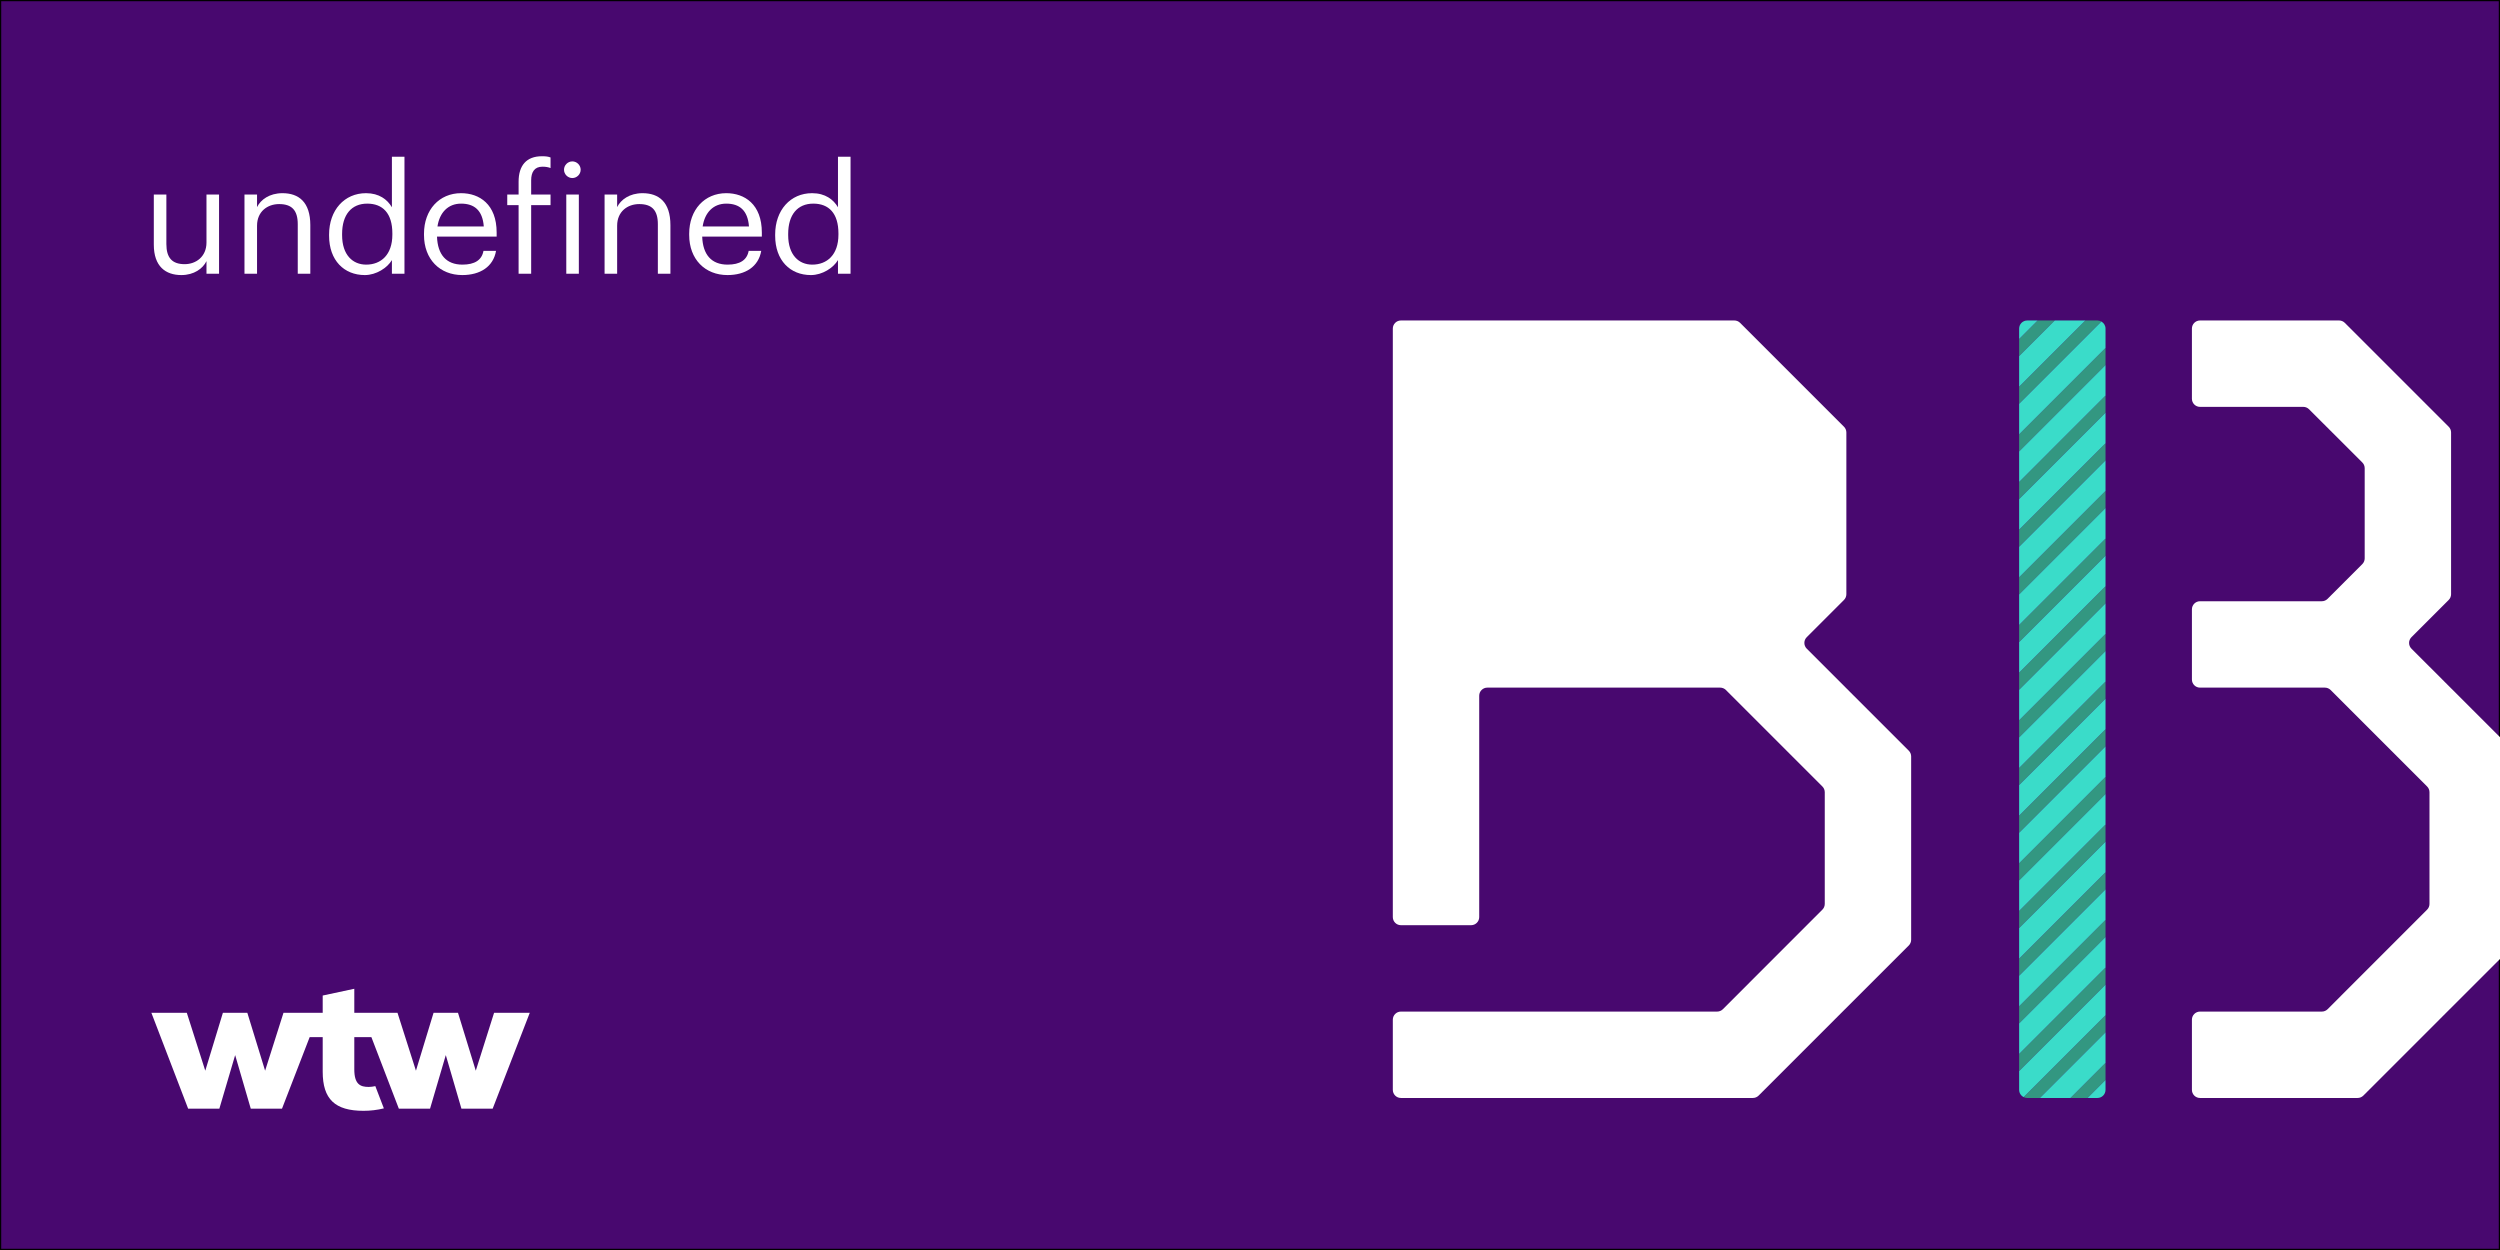
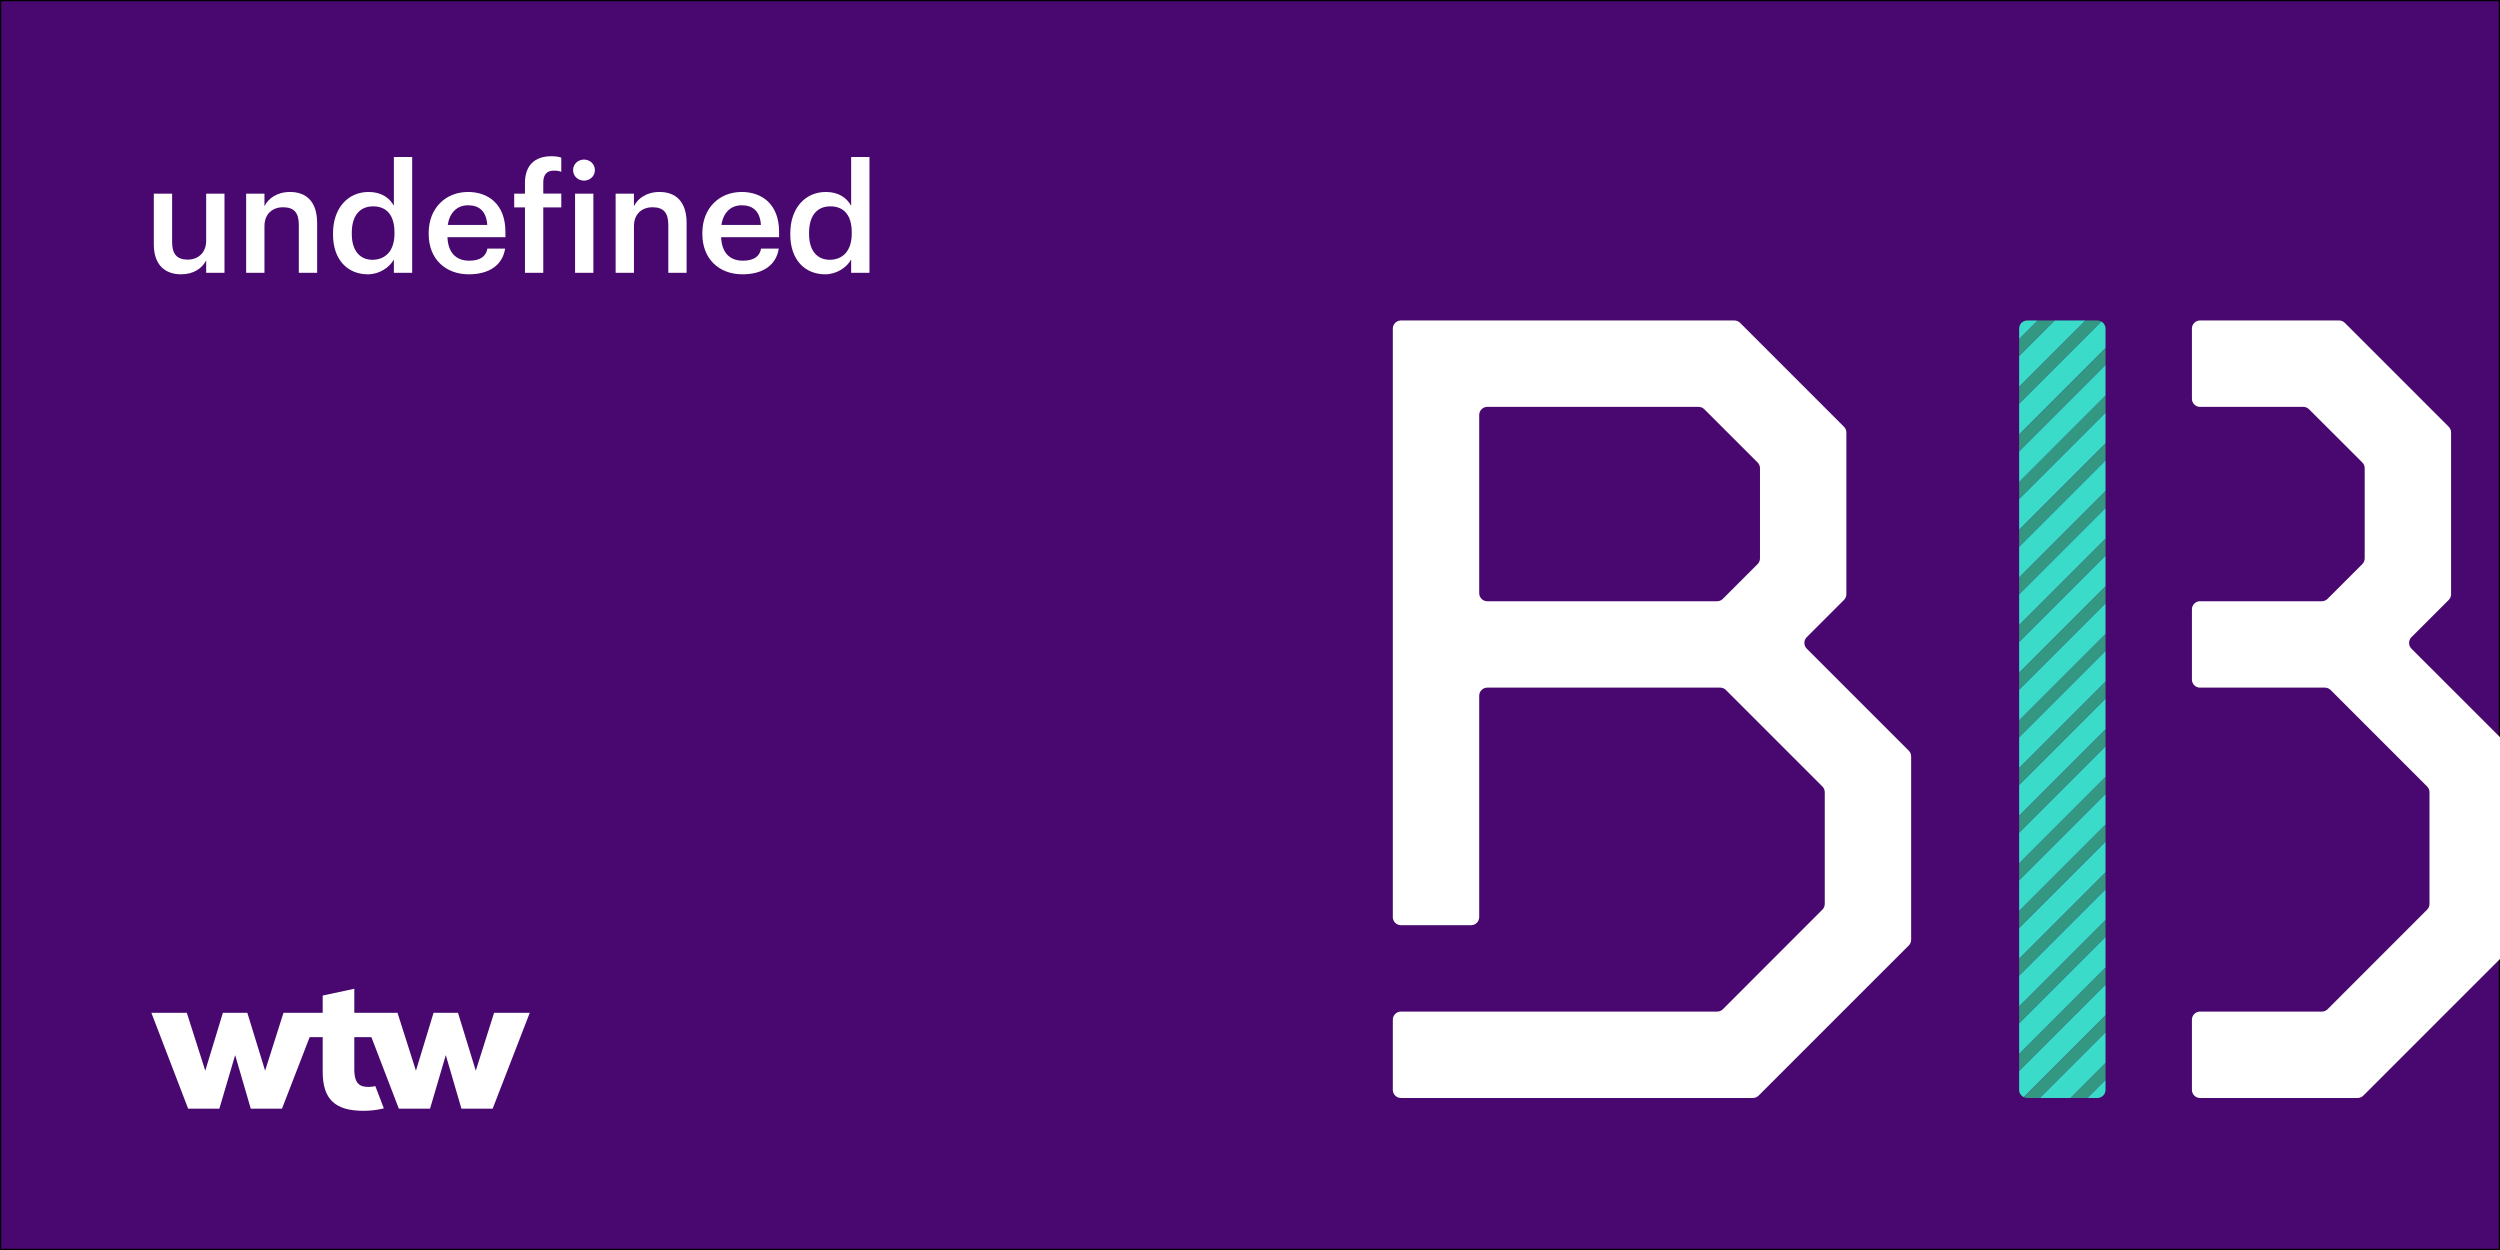
<svg xmlns="http://www.w3.org/2000/svg" xmlns:xlink="http://www.w3.org/1999/xlink" version="1.1" x="0px" y="0px" viewBox="0 0 1024 512" style="enable-background:new 0 0 1024 512;" xml:space="preserve">
  <g id="Layer_1">
    <g id="Main_x5F_Purple_x5F_BG_x5F_layer">
	</g>
  </g>
  <g id="crop">
    <g>
      <defs>
        <rect id="SVGID_1_" width="1024" height="512" />
      </defs>
-       <clipPath id="SVGID_00000134209495957188104110000009166142111095246214_">
+       <clipPath id="SVGID_00000138552863471528707520000012483319147755165074_">
        <use xlink:href="#SVGID_1_" style="overflow:visible;" />
      </clipPath>
-       <rect style="clip-path:url(#SVGID_00000134209495957188104110000009166142111095246214_);fill:#48086F;stroke:#000000;stroke-miterlimit:10;" width="1024" height="512" />
-       <g style="clip-path:url(#SVGID_00000134209495957188104110000009166142111095246214_);">
-         <path style="fill:#FFFFFF;" d="M63,100.206V79.686h5.146v20.272c0,5.704,2.418,8.245,7.501,8.245     c4.588,0,8.928-3.037,8.928-8.865V79.686h5.146v32.424h-5.146v-5.146c-1.488,3.038-5.084,5.703-10.292,5.703     C67.835,112.667,63,109.134,63,100.206z" />
-         <path style="fill:#FFFFFF;" d="M100.137,79.686h5.146v5.146c1.488-3.038,5.083-5.704,10.416-5.704     c6.695,0,11.407,3.658,11.407,13.082v19.9h-5.146V91.837c0-5.704-2.417-8.246-7.625-8.246c-4.773,0-9.051,3.038-9.051,8.865     v19.653h-5.146V79.686z" />
-         <path style="fill:#FFFFFF;" d="M134.795,96.548v-0.495c0-9.92,6.199-16.926,15.127-16.926c5.394,0,8.742,2.604,10.602,5.766     V64.187h5.146v47.923h-5.146v-5.58c-1.86,3.162-6.386,6.138-11.098,6.138C140.933,112.667,134.795,106.653,134.795,96.548z      M160.71,96.114v-0.496c0-8.308-3.968-12.213-10.292-12.213c-6.448,0-10.292,4.525-10.292,12.399V96.3     c0,8.184,4.402,12.09,9.857,12.09C155.998,108.39,160.71,104.422,160.71,96.114z" />
-         <path style="fill:#FFFFFF;" d="M173.669,96.238v-0.496c0-9.795,6.261-16.615,15.189-16.615c7.501,0,14.569,4.526,14.569,16.119     v1.674h-24.427c0.248,7.378,3.782,11.47,10.416,11.47c5.021,0,7.936-1.86,8.617-5.642h5.146c-1.116,6.51-6.51,9.919-13.825,9.919     C180.179,112.667,173.669,106.22,173.669,96.238z M198.158,92.767c-0.496-6.695-3.968-9.361-9.299-9.361     c-5.27,0-8.804,3.596-9.671,9.361H198.158z" />
-         <path style="fill:#FFFFFF;" d="M212.419,84.025h-4.65v-4.34h4.65v-5.27c0-6.572,3.162-10.416,9.547-10.416     c1.674,0,2.542,0.124,3.534,0.496v4.34c-0.93-0.372-1.922-0.558-3.348-0.558c-3.286,0-4.588,2.293-4.588,5.579v5.828h7.936v4.34     h-7.936v28.084h-5.146V84.025z" />
-         <path style="fill:#FFFFFF;" d="M231.019,69.518c0-1.859,1.55-3.409,3.41-3.409s3.41,1.55,3.41,3.409c0,1.86-1.55,3.41-3.41,3.41     S231.019,71.378,231.019,69.518z M231.948,79.686h5.146v32.424h-5.146V79.686z" />
-         <path style="fill:#FFFFFF;" d="M247.634,79.686h5.146v5.146c1.488-3.038,5.083-5.704,10.416-5.704     c6.695,0,11.407,3.658,11.407,13.082v19.9h-5.146V91.837c0-5.704-2.417-8.246-7.625-8.246c-4.773,0-9.051,3.038-9.051,8.865     v19.653h-5.146V79.686z" />
-         <path style="fill:#FFFFFF;" d="M282.292,96.238v-0.496c0-9.795,6.261-16.615,15.189-16.615c7.501,0,14.569,4.526,14.569,16.119     v1.674h-24.427c0.248,7.378,3.782,11.47,10.416,11.47c5.021,0,7.936-1.86,8.617-5.642h5.146c-1.116,6.51-6.51,9.919-13.825,9.919     C288.801,112.667,282.292,106.22,282.292,96.238z M306.78,92.767c-0.496-6.695-3.968-9.361-9.299-9.361     c-5.27,0-8.804,3.596-9.671,9.361H306.78z" />
-         <path style="fill:#FFFFFF;" d="M317.507,96.548v-0.495c0-9.92,6.199-16.926,15.127-16.926c5.394,0,8.742,2.604,10.602,5.766     V64.187h5.146v47.923h-5.146v-5.58c-1.86,3.162-6.386,6.138-11.098,6.138C323.645,112.667,317.507,106.653,317.507,96.548z      M343.422,96.114v-0.496c0-8.308-3.968-12.213-10.292-12.213c-6.448,0-10.292,4.525-10.292,12.399V96.3     c0,8.184,4.402,12.09,9.857,12.09C338.71,108.39,343.422,104.422,343.422,96.114z" />
+       <rect style="clip-path:url(#SVGID_00000138552863471528707520000012483319147755165074_);fill:#48086F;stroke:#000000;stroke-miterlimit:10;" width="1024" height="512" />
+       <g style="clip-path:url(#SVGID_00000138552863471528707520000012483319147755165074_);">
+         <path style="fill:#FFFFFF;" d="M63,100.082V79.313h7.501v19.9c0,4.897,2.046,7.13,6.386,7.13c4.03,0,7.563-2.604,7.563-7.75     v-19.28h7.501v32.424h-7.501v-5.084c-1.612,3.162-5.021,5.704-10.292,5.704C67.774,112.357,63,108.699,63,100.082z" />
+         <path style="fill:#FFFFFF;" d="M100.82,79.313h7.501v5.146c1.55-3.162,5.146-5.828,10.478-5.828     c6.509,0,11.097,3.782,11.097,12.71v20.396h-7.501V92.022c0-4.897-1.984-7.13-6.448-7.13c-4.216,0-7.625,2.604-7.625,7.75v19.095     h-7.501V79.313z" />
+         <path style="fill:#FFFFFF;" d="M136.407,96.052v-0.495c0-10.354,6.138-16.926,14.569-16.926c5.27,0,8.556,2.418,10.354,5.642     V64.31h7.501v47.428h-7.501v-5.456c-1.736,3.225-5.89,6.076-10.663,6.076C142.545,112.357,136.407,106.592,136.407,96.052z      M161.578,95.681v-0.496c0-7.13-3.286-10.664-8.741-10.664c-5.518,0-8.742,3.844-8.742,10.85v0.496     c0,7.13,3.596,10.539,8.432,10.539C157.734,106.405,161.578,102.934,161.578,95.681z" />
+         <path style="fill:#FFFFFF;" d="M175.591,95.866V95.37c0-10.043,6.881-16.739,16.119-16.739c8.06,0,15.313,4.774,15.313,16.367     v2.17h-23.745c0.248,6.138,3.348,9.609,8.927,9.609c4.526,0,6.882-1.798,7.44-4.96h7.253c-1.054,6.82-6.572,10.54-14.879,10.54     C182.472,112.357,175.591,106.096,175.591,95.866z M199.583,92.146c-0.372-5.58-3.224-8.06-7.874-8.06     c-4.526,0-7.563,3.038-8.308,8.06H199.583z" />
+         <path style="fill:#FFFFFF;" d="M215.021,84.955h-4.402v-5.642h4.402v-4.34c0-7.13,3.906-10.974,10.788-10.974     c1.86,0,2.914,0.186,4.092,0.558v5.828c-0.868-0.372-1.798-0.496-3.162-0.496c-2.976,0-4.216,1.984-4.216,4.773v4.65h7.378v5.642     h-7.378v26.782h-7.501V84.955z" />
+         <path style="fill:#FFFFFF;" d="M234.738,69.704c0-2.48,1.984-4.34,4.464-4.34s4.464,1.859,4.464,4.34     c0,2.417-1.984,4.277-4.464,4.277S234.738,72.121,234.738,69.704z M235.544,79.313h7.501v32.424h-7.501V79.313z" />
+         <path style="fill:#FFFFFF;" d="M252.16,79.313h7.501v5.146c1.55-3.162,5.146-5.828,10.478-5.828     c6.509,0,11.097,3.782,11.097,12.71v20.396h-7.501V92.022c0-4.897-1.984-7.13-6.448-7.13c-4.216,0-7.625,2.604-7.625,7.75v19.095     h-7.501V79.313z" />
+         <path style="fill:#FFFFFF;" d="M287.685,95.866V95.37c0-10.043,6.881-16.739,16.119-16.739c8.06,0,15.313,4.774,15.313,16.367     v2.17h-23.745c0.248,6.138,3.348,9.609,8.927,9.609c4.526,0,6.882-1.798,7.44-4.96h7.253c-1.054,6.82-6.572,10.54-14.879,10.54     C294.566,112.357,287.685,106.096,287.685,95.866z M311.678,92.146c-0.372-5.58-3.224-8.06-7.874-8.06     c-4.526,0-7.563,3.038-8.308,8.06H311.678z" />
+         <path style="fill:#FFFFFF;" d="M323.706,96.052v-0.495c0-10.354,6.138-16.926,14.569-16.926c5.27,0,8.556,2.418,10.354,5.642     V64.31h7.501v47.428h-7.501v-5.456c-1.736,3.225-5.89,6.076-10.663,6.076C329.844,112.357,323.706,106.592,323.706,96.052z      M348.876,95.681v-0.496c0-7.13-3.286-10.664-8.741-10.664c-5.518,0-8.742,3.844-8.742,10.85v0.496     c0,7.13,3.596,10.539,8.432,10.539C345.033,106.405,348.876,102.934,348.876,95.681z" />
      </g>
-       <polygon style="clip-path:url(#SVGID_00000134209495957188104110000009166142111095246214_);fill:#339781;" points="    827.038,341.097 862.423,305.712 862.423,298.7 827.038,334.084   " />
-       <polygon style="clip-path:url(#SVGID_00000134209495957188104110000009166142111095246214_);fill:#339781;" points="    827.038,184.916 862.423,149.531 862.423,142.52 827.038,177.904   " />
-       <path style="clip-path:url(#SVGID_00000134209495957188104110000009166142111095246214_);fill:#339781;" d="M827.038,165.394    l33.686-33.686c-0.481-0.271-1.028-0.438-1.619-0.438h-4.955l-27.112,27.112V165.394z" />
-       <polygon style="clip-path:url(#SVGID_00000134209495957188104110000009166142111095246214_);fill:#339781;" points="    827.038,360.619 862.423,325.235 862.423,318.223 827.038,353.607   " />
-       <polygon style="clip-path:url(#SVGID_00000134209495957188104110000009166142111095246214_);fill:#339781;" points="    827.038,204.439 862.423,169.054 862.423,162.042 827.038,197.427   " />
-       <polygon style="clip-path:url(#SVGID_00000134209495957188104110000009166142111095246214_);fill:#339781;" points="    827.038,263.006 862.423,227.622 862.423,220.609 827.038,255.994   " />
-       <polygon style="clip-path:url(#SVGID_00000134209495957188104110000009166142111095246214_);fill:#339781;" points="    827.038,321.574 862.423,286.189 862.423,279.177 827.038,314.562   " />
-       <polygon style="clip-path:url(#SVGID_00000134209495957188104110000009166142111095246214_);fill:#339781;" points="    827.038,380.142 862.423,344.757 862.423,337.745 827.038,373.13   " />
-       <polygon style="clip-path:url(#SVGID_00000134209495957188104110000009166142111095246214_);fill:#339781;" points="    827.038,282.529 862.423,247.144 862.423,240.132 827.038,275.517   " />
-       <polygon style="clip-path:url(#SVGID_00000134209495957188104110000009166142111095246214_);fill:#339781;" points="    827.038,223.961 862.423,188.577 862.423,181.564 827.038,216.949   " />
-       <polygon style="clip-path:url(#SVGID_00000134209495957188104110000009166142111095246214_);fill:#339781;" points="    827.038,302.052 862.423,266.667 862.423,259.655 827.038,295.039   " />
-       <polygon style="clip-path:url(#SVGID_00000134209495957188104110000009166142111095246214_);fill:#339781;" points="    827.038,399.664 862.423,364.28 862.423,357.267 827.038,392.652   " />
-       <path style="clip-path:url(#SVGID_00000134209495957188104110000009166142111095246214_);fill:#339781;" d="M830.356,449.731    h5.184l26.883-26.883v-7.012l-33.538,33.538C829.33,449.594,829.825,449.731,830.356,449.731z" />
-       <polygon style="clip-path:url(#SVGID_00000134209495957188104110000009166142111095246214_);fill:#339781;" points="    827.038,438.709 862.423,403.325 862.423,396.312 827.038,431.697   " />
-       <polygon style="clip-path:url(#SVGID_00000134209495957188104110000009166142111095246214_);fill:#339781;" points="    855.062,449.731 862.423,442.37 862.423,435.358 848.05,449.731   " />
-       <polygon style="clip-path:url(#SVGID_00000134209495957188104110000009166142111095246214_);fill:#339781;" points="    827.038,243.484 862.423,208.099 862.423,201.087 827.038,236.471   " />
-       <polygon style="clip-path:url(#SVGID_00000134209495957188104110000009166142111095246214_);fill:#339781;" points="    827.038,419.187 862.423,383.802 862.423,376.79 827.038,412.175   " />
-       <polygon style="clip-path:url(#SVGID_00000134209495957188104110000009166142111095246214_);fill:#339781;" points="    834.628,131.269 827.038,138.859 827.038,145.871 841.64,131.269   " />
-       <polygon style="clip-path:url(#SVGID_00000134209495957188104110000009166142111095246214_);fill:#3ADCC9;" points="    827.038,275.517 862.423,240.132 862.423,227.622 827.038,263.006   " />
-       <polygon style="clip-path:url(#SVGID_00000134209495957188104110000009166142111095246214_);fill:#3ADCC9;" points="    827.038,295.039 862.423,259.655 862.423,247.144 827.038,282.529   " />
-       <polygon style="clip-path:url(#SVGID_00000134209495957188104110000009166142111095246214_);fill:#3ADCC9;" points="    827.038,255.994 862.423,220.609 862.423,208.099 827.038,243.484   " />
-       <polygon style="clip-path:url(#SVGID_00000134209495957188104110000009166142111095246214_);fill:#3ADCC9;" points="    827.038,314.562 862.423,279.177 862.423,266.667 827.038,302.052   " />
-       <polygon style="clip-path:url(#SVGID_00000134209495957188104110000009166142111095246214_);fill:#3ADCC9;" points="    827.038,334.084 862.423,298.7 862.423,286.189 827.038,321.574   " />
-       <path style="clip-path:url(#SVGID_00000134209495957188104110000009166142111095246214_);fill:#3ADCC9;" d="M827.038,177.904    l35.385-35.385v-7.933c0-1.241-0.69-2.31-1.699-2.879l-33.686,33.686V177.904z" />
-       <polygon style="clip-path:url(#SVGID_00000134209495957188104110000009166142111095246214_);fill:#3ADCC9;" points="    827.038,145.871 827.038,158.382 854.151,131.269 841.64,131.269   " />
-       <path style="clip-path:url(#SVGID_00000134209495957188104110000009166142111095246214_);fill:#3ADCC9;" d="M830.356,131.269    c-1.832,0-3.317,1.485-3.317,3.317v4.272l7.59-7.59H830.356z" />
-       <polygon style="clip-path:url(#SVGID_00000134209495957188104110000009166142111095246214_);fill:#3ADCC9;" points="    827.038,197.427 862.423,162.042 862.423,149.531 827.038,184.916   " />
-       <polygon style="clip-path:url(#SVGID_00000134209495957188104110000009166142111095246214_);fill:#3ADCC9;" points="    827.038,216.949 862.423,181.564 862.423,169.054 827.038,204.439   " />
-       <polygon style="clip-path:url(#SVGID_00000134209495957188104110000009166142111095246214_);fill:#3ADCC9;" points="    827.038,373.13 862.423,337.745 862.423,325.235 827.038,360.619   " />
-       <polygon style="clip-path:url(#SVGID_00000134209495957188104110000009166142111095246214_);fill:#3ADCC9;" points="    827.038,236.471 862.423,201.087 862.423,188.577 827.038,223.961   " />
-       <polygon style="clip-path:url(#SVGID_00000134209495957188104110000009166142111095246214_);fill:#3ADCC9;" points="    827.038,353.607 862.423,318.223 862.423,305.712 827.038,341.097   " />
-       <polygon style="clip-path:url(#SVGID_00000134209495957188104110000009166142111095246214_);fill:#3ADCC9;" points="    827.038,412.175 862.423,376.79 862.423,364.28 827.038,399.664   " />
-       <polygon style="clip-path:url(#SVGID_00000134209495957188104110000009166142111095246214_);fill:#3ADCC9;" points="    827.038,392.652 862.423,357.267 862.423,344.757 827.038,380.142   " />
-       <polygon style="clip-path:url(#SVGID_00000134209495957188104110000009166142111095246214_);fill:#3ADCC9;" points="    827.038,431.697 862.423,396.312 862.423,383.802 827.038,419.187   " />
-       <path style="clip-path:url(#SVGID_00000134209495957188104110000009166142111095246214_);fill:#3ADCC9;" d="M859.106,449.731    c1.832,0,3.317-1.485,3.317-3.317v-4.043l-7.361,7.361H859.106z" />
-       <polygon style="clip-path:url(#SVGID_00000134209495957188104110000009166142111095246214_);fill:#3ADCC9;" points="    848.05,449.731 862.423,435.358 862.423,422.847 835.54,449.731   " />
-       <path style="clip-path:url(#SVGID_00000134209495957188104110000009166142111095246214_);fill:#3ADCC9;" d="M827.038,446.413    c0,1.301,0.756,2.416,1.847,2.959l33.538-33.538v-12.51l-35.385,35.385V446.413z" />
-       <path style="clip-path:url(#SVGID_00000134209495957188104110000009166142111095246214_);fill:#FFFFFF;" d="M764.85,290.5    l-24.812-24.812c-1.296-1.296-1.295-3.396,0-4.691l15.26-15.26c0.622-0.622,0.972-1.466,0.972-2.346v-32.507v-33.745    c0-0.88-0.349-1.724-0.972-2.346l-8.14-8.14l-34.413-34.413c-0.622-0.622-1.466-0.972-2.346-0.972h-48.673h-87.909    c-1.832,0-3.317,1.485-3.317,3.317v23.221v8.846v79.615v35.385v93.99c0,1.832,1.485,3.317,3.317,3.317h28.75    c1.832,0,3.317-1.485,3.317-3.317v-90.673c0-1.832,1.485-3.317,3.317-3.317h60.132h35.249c0.88,0,1.724,0.349,2.346,0.972    l5.729,5.729l33.794,33.794c0.622,0.622,0.972,1.466,0.972,2.346v45.751c0,0.88-0.349,1.723-0.971,2.345l-40.762,40.783    c-0.622,0.622-1.466,0.972-2.346,0.972H573.817c-1.832,0-3.317,1.485-3.317,3.317v28.75c0,1.832,1.485,3.317,3.317,3.317h127.849    h16.318c0.88,0,1.724-0.35,2.346-0.972l18.247-18.247l16.166-16.166l27.092-27.071c0.623-0.622,0.973-1.466,0.973-2.347v-41.352    v-14.906v-18.839c0-0.88-0.349-1.724-0.972-2.346L764.85,290.5z" />
-       <path style="clip-path:url(#SVGID_00000134209495957188104110000009166142111095246214_);fill:#FFFFFF;" d="M705.668,245.298    c-0.622,0.622-1.466,0.972-2.346,0.972h-32.75h-61.37c-1.832,0-3.317-1.485-3.317-3.317v-72.981c0-1.832,1.485-3.317,3.317-3.317    h86.536c0.879,0,1.723,0.349,2.345,0.971l21.83,21.81c0.623,0.622,0.973,1.466,0.973,2.347v36.926c0,0.88-0.35,1.724-0.972,2.346    l-7.255,7.255L705.668,245.298z" />
-       <path style="clip-path:url(#SVGID_00000134209495957188104110000009166142111095246214_);fill:#FFFFFF;" d="M1012.542,290.5    l-24.812-24.812c-1.296-1.296-1.296-3.396,0-4.691l15.26-15.26c0.622-0.622,0.972-1.466,0.972-2.346v-32.507v-33.745    c0-0.88-0.349-1.724-0.972-2.346l-8.14-8.14l-34.413-34.413c-0.622-0.622-1.466-0.972-2.346-0.972h-48.673h-8.293    c-1.832,0-3.317,1.485-3.317,3.317v28.75c0,1.832,1.485,3.317,3.317,3.317h42.305c0.879,0,1.723,0.349,2.345,0.971l21.83,21.81    c0.623,0.622,0.973,1.466,0.973,2.347v36.926c0,0.88-0.349,1.724-0.972,2.346l-7.255,7.255l-6.99,6.99    c-0.622,0.622-1.466,0.972-2.346,0.972h-32.75h-17.139c-1.832,0-3.317,1.485-3.317,3.317v28.75c0,1.832,1.485,3.317,3.317,3.317    h15.901h35.249c0.88,0,1.724,0.349,2.346,0.972l5.729,5.729l33.794,33.794c0.622,0.622,0.972,1.466,0.972,2.346v45.751    c0,0.88-0.349,1.723-0.971,2.345l-40.762,40.783c-0.622,0.622-1.466,0.972-2.346,0.972h-49.911c-1.832,0-3.317,1.485-3.317,3.317    v28.75c0,1.832,1.485,3.317,3.317,3.317h48.234h16.318c0.88,0,1.724-0.35,2.346-0.972l18.247-18.247l16.166-16.166l27.092-27.071    c0.623-0.622,0.973-1.466,0.973-2.347v-41.352v-14.906v-18.839c0-0.88-0.349-1.724-0.972-2.346L1012.542,290.5z" />
-       <g style="clip-path:url(#SVGID_00000134209495957188104110000009166142111095246214_);">
+       <g id="benefits_x5F_broker_x5F_core_00000078040485793909159430000016015236746978608554_" style="clip-path:url(#SVGID_00000138552863471528707520000012483319147755165074_);">
+         <g>
+           <polygon style="fill:#339781;" points="827.038,341.097 862.423,305.712 862.423,298.7 827.038,334.084     " />
+           <polygon style="fill:#339781;" points="827.038,184.916 862.423,149.531 862.423,142.52 827.038,177.904     " />
+           <path style="fill:#339781;" d="M827.038,165.394l33.686-33.686c-0.481-0.271-1.028-0.438-1.619-0.438h-4.955l-27.112,27.112      V165.394z" />
+           <polygon style="fill:#339781;" points="827.038,360.619 862.423,325.235 862.423,318.223 827.038,353.607     " />
+           <polygon style="fill:#339781;" points="827.038,204.439 862.423,169.054 862.423,162.042 827.038,197.427     " />
+           <polygon style="fill:#339781;" points="827.038,263.006 862.423,227.622 862.423,220.609 827.038,255.994     " />
+           <polygon style="fill:#339781;" points="827.038,321.574 862.423,286.189 862.423,279.177 827.038,314.562     " />
+           <polygon style="fill:#339781;" points="827.038,380.142 862.423,344.757 862.423,337.745 827.038,373.13     " />
+           <polygon style="fill:#339781;" points="827.038,282.529 862.423,247.144 862.423,240.132 827.038,275.517     " />
+           <polygon style="fill:#339781;" points="827.038,223.961 862.423,188.577 862.423,181.564 827.038,216.949     " />
+           <polygon style="fill:#339781;" points="827.038,302.052 862.423,266.667 862.423,259.655 827.038,295.039     " />
+           <polygon style="fill:#339781;" points="827.038,399.664 862.423,364.28 862.423,357.267 827.038,392.652     " />
+           <path style="fill:#339781;" d="M830.356,449.731h5.184l26.883-26.883v-7.012l-33.538,33.538      C829.33,449.594,829.825,449.731,830.356,449.731z" />
+           <polygon style="fill:#339781;" points="827.038,438.709 862.423,403.325 862.423,396.312 827.038,431.697     " />
+           <polygon style="fill:#339781;" points="855.062,449.731 862.423,442.37 862.423,435.358 848.05,449.731     " />
+           <polygon style="fill:#339781;" points="827.038,243.484 862.423,208.099 862.423,201.087 827.038,236.471     " />
+           <polygon style="fill:#339781;" points="827.038,419.187 862.423,383.802 862.423,376.79 827.038,412.175     " />
+           <polygon style="fill:#339781;" points="834.628,131.269 827.038,138.859 827.038,145.871 841.64,131.269     " />
+           <polygon style="fill:#3ADCC9;" points="827.038,275.517 862.423,240.132 862.423,227.622 827.038,263.006     " />
+           <polygon style="fill:#3ADCC9;" points="827.038,295.039 862.423,259.655 862.423,247.144 827.038,282.529     " />
+           <polygon style="fill:#3ADCC9;" points="827.038,255.994 862.423,220.609 862.423,208.099 827.038,243.484     " />
+           <polygon style="fill:#3ADCC9;" points="827.038,314.562 862.423,279.177 862.423,266.667 827.038,302.052     " />
+           <polygon style="fill:#3ADCC9;" points="827.038,334.084 862.423,298.7 862.423,286.189 827.038,321.574     " />
+           <path style="fill:#3ADCC9;" d="M827.038,177.904l35.385-35.385v-7.933c0-1.241-0.69-2.31-1.699-2.879l-33.686,33.686V177.904z" />
+           <polygon style="fill:#3ADCC9;" points="827.038,145.871 827.038,158.382 854.151,131.269 841.64,131.269     " />
+           <path style="fill:#3ADCC9;" d="M830.356,131.269c-1.832,0-3.317,1.485-3.317,3.317v4.272l7.59-7.59H830.356z" />
+           <polygon style="fill:#3ADCC9;" points="827.038,197.427 862.423,162.042 862.423,149.531 827.038,184.916     " />
+           <polygon style="fill:#3ADCC9;" points="827.038,216.949 862.423,181.564 862.423,169.054 827.038,204.439     " />
+           <polygon style="fill:#3ADCC9;" points="827.038,373.13 862.423,337.745 862.423,325.235 827.038,360.619     " />
+           <polygon style="fill:#3ADCC9;" points="827.038,236.471 862.423,201.087 862.423,188.577 827.038,223.961     " />
+           <polygon style="fill:#3ADCC9;" points="827.038,353.607 862.423,318.223 862.423,305.712 827.038,341.097     " />
+           <polygon style="fill:#3ADCC9;" points="827.038,412.175 862.423,376.79 862.423,364.28 827.038,399.664     " />
+           <polygon style="fill:#3ADCC9;" points="827.038,392.652 862.423,357.267 862.423,344.757 827.038,380.142     " />
+           <polygon style="fill:#3ADCC9;" points="827.038,431.697 862.423,396.312 862.423,383.802 827.038,419.187     " />
+           <path style="fill:#3ADCC9;" d="M859.106,449.731c1.832,0,3.317-1.485,3.317-3.317v-4.043l-7.361,7.361H859.106z" />
+           <polygon style="fill:#3ADCC9;" points="848.05,449.731 862.423,435.358 862.423,422.847 835.54,449.731     " />
+           <path style="fill:#3ADCC9;" d="M827.038,446.413c0,1.301,0.756,2.416,1.847,2.959l33.538-33.538v-12.51l-35.385,35.385V446.413z      " />
+         </g>
+         <path style="fill:#FFFFFF;" d="M764.85,290.5l-24.812-24.812c-1.296-1.296-1.295-3.396,0-4.691l15.26-15.26     c0.622-0.622,0.972-1.466,0.972-2.346v-32.507v-33.745c0-0.88-0.349-1.724-0.972-2.346l-8.14-8.14l-34.413-34.413     c-0.622-0.622-1.466-0.972-2.346-0.972h-48.673h-87.909c-1.832,0-3.317,1.485-3.317,3.317v23.221v8.846v79.615v35.385v93.99     c0,1.832,1.485,3.317,3.317,3.317h28.75c1.832,0,3.317-1.485,3.317-3.317v-90.673c0-1.832,1.485-3.317,3.317-3.317h60.132h35.249     c0.88,0,1.724,0.349,2.346,0.972l5.729,5.729l33.794,33.794c0.622,0.622,0.972,1.466,0.972,2.346v45.751     c0,0.88-0.349,1.723-0.971,2.345l-40.762,40.783c-0.622,0.622-1.466,0.972-2.346,0.972H573.817c-1.832,0-3.317,1.485-3.317,3.317     v28.75c0,1.832,1.485,3.317,3.317,3.317h127.849h16.318c0.88,0,1.724-0.35,2.346-0.972l18.247-18.247l16.166-16.166     l27.092-27.071c0.623-0.622,0.973-1.466,0.973-2.347v-41.352v-14.906v-18.839c0-0.88-0.349-1.724-0.972-2.346L764.85,290.5z      M705.668,245.298c-0.622,0.622-1.466,0.972-2.346,0.972h-32.75h-61.37c-1.832,0-3.317-1.485-3.317-3.317v-72.981     c0-1.832,1.485-3.317,3.317-3.317h86.536c0.879,0,1.723,0.349,2.345,0.971l21.83,21.81c0.623,0.622,0.973,1.466,0.973,2.347     v36.926c0,0.88-0.35,1.724-0.972,2.346l-7.255,7.255L705.668,245.298z" />
+         <path style="fill:#FFFFFF;" d="M1012.542,290.5l-24.812-24.812c-1.296-1.296-1.296-3.396,0-4.691l15.26-15.26     c0.622-0.622,0.972-1.466,0.972-2.346v-32.507v-33.745c0-0.88-0.349-1.724-0.972-2.346l-8.14-8.14l-34.413-34.413     c-0.622-0.622-1.466-0.972-2.346-0.972h-48.673h-8.293c-1.832,0-3.317,1.485-3.317,3.317v28.75c0,1.832,1.485,3.317,3.317,3.317     h42.305c0.879,0,1.723,0.349,2.345,0.971l21.83,21.81c0.623,0.622,0.973,1.466,0.973,2.347v36.926     c0,0.88-0.349,1.724-0.972,2.346l-7.255,7.255l-6.99,6.99c-0.622,0.622-1.466,0.972-2.346,0.972h-32.75h-17.139     c-1.832,0-3.317,1.485-3.317,3.317v28.75c0,1.832,1.485,3.317,3.317,3.317h15.901h35.249c0.88,0,1.724,0.349,2.346,0.972     l5.729,5.729l33.794,33.794c0.622,0.622,0.972,1.466,0.972,2.346v45.751c0,0.88-0.349,1.723-0.971,2.345l-40.762,40.783     c-0.622,0.622-1.466,0.972-2.346,0.972h-49.911c-1.832,0-3.317,1.485-3.317,3.317v28.75c0,1.832,1.485,3.317,3.317,3.317h48.234     h16.318c0.88,0,1.724-0.35,2.346-0.972l18.247-18.247l16.166-16.166l27.092-27.071c0.623-0.622,0.973-1.466,0.973-2.347v-41.352     v-14.906v-18.839c0-0.88-0.349-1.724-0.972-2.346L1012.542,290.5z" />
+       </g>
+       <g style="clip-path:url(#SVGID_00000138552863471528707520000012483319147755165074_);">
        <g>
          <defs>
-             <rect id="SVGID_00000069377435220333790230000004716081457006863503_" x="62" y="405" width="155" height="50" />
+             <rect id="SVGID_00000119103232617486135550000015333290713903004549_" x="62" y="405" width="155" height="50" />
          </defs>
-           <clipPath id="SVGID_00000152951160047805685800000005552254339985025428_">
-             <use xlink:href="#SVGID_00000069377435220333790230000004716081457006863503_" style="overflow:visible;" />
+           <clipPath id="SVGID_00000168094378103667281570000016547749324920537513_">
+             <use xlink:href="#SVGID_00000119103232617486135550000015333290713903004549_" style="overflow:visible;" />
          </clipPath>
-           <g style="clip-path:url(#SVGID_00000152951160047805685800000005552254339985025428_);">
+           <g style="clip-path:url(#SVGID_00000168094378103667281570000016547749324920537513_);">
            <defs>
-               <rect id="SVGID_00000127764688607351030130000012814000055710933896_" x="62" y="405" width="155" height="50" />
+               <rect id="SVGID_00000059301558083022569580000004646320510432170683_" x="62" y="405" width="155" height="50" />
            </defs>
-             <clipPath id="SVGID_00000118379335789539403140000008486334361634191274_">
-               <use xlink:href="#SVGID_00000127764688607351030130000012814000055710933896_" style="overflow:visible;" />
+             <clipPath id="SVGID_00000052795670374387865580000005990146576067349160_">
+               <use xlink:href="#SVGID_00000059301558083022569580000004646320510432170683_" style="overflow:visible;" />
            </clipPath>
-             <path style="clip-path:url(#SVGID_00000118379335789539403140000008486334361634191274_);fill:#FFFFFF;" d="M217,414.83       l-15.2,39.27H189l-6.4-21.93l-6.45,21.93h-12.79l-11.24-29.29h-7V438c0,6.19,2.5,7.21,5.92,7.21       c0.906-0.018,1.808-0.132,2.69-0.34l3.5,9.12c-2.726,0.668-5.523,1.004-8.33,1c-11.72,0-16.72-4.79-16.72-16v-14.18h-5.34       l-11.33,29.29h-12.8l-6.39-21.93l-6.47,21.93H77.06L62,414.83h14.51l7.57,23.73l7.22-23.73h10l7.29,23.73l7.53-23.73h16.06       v-7.06l12.94-2.77v9.83h17.69l7.56,23.73l7.22-23.73h10l7.29,23.73l7.5-23.73H217z" />
+             <path style="clip-path:url(#SVGID_00000052795670374387865580000005990146576067349160_);fill:#FFFFFF;" d="M217,414.83       l-15.2,39.27H189l-6.4-21.93l-6.45,21.93h-12.79l-11.24-29.29h-7V438c0,6.19,2.5,7.21,5.92,7.21       c0.906-0.018,1.808-0.132,2.69-0.34l3.5,9.12c-2.726,0.668-5.523,1.004-8.33,1c-11.72,0-16.72-4.79-16.72-16v-14.18h-5.34       l-11.33,29.29h-12.8l-6.39-21.93l-6.47,21.93H77.06L62,414.83h14.51l7.57,23.73l7.22-23.73h10l7.29,23.73l7.53-23.73h16.06       v-7.06l12.94-2.77v9.83h17.69l7.56,23.73l7.22-23.73h10l7.29,23.73l7.5-23.73H217z" />
          </g>
        </g>
      </g>
    </g>
  </g>
</svg>
